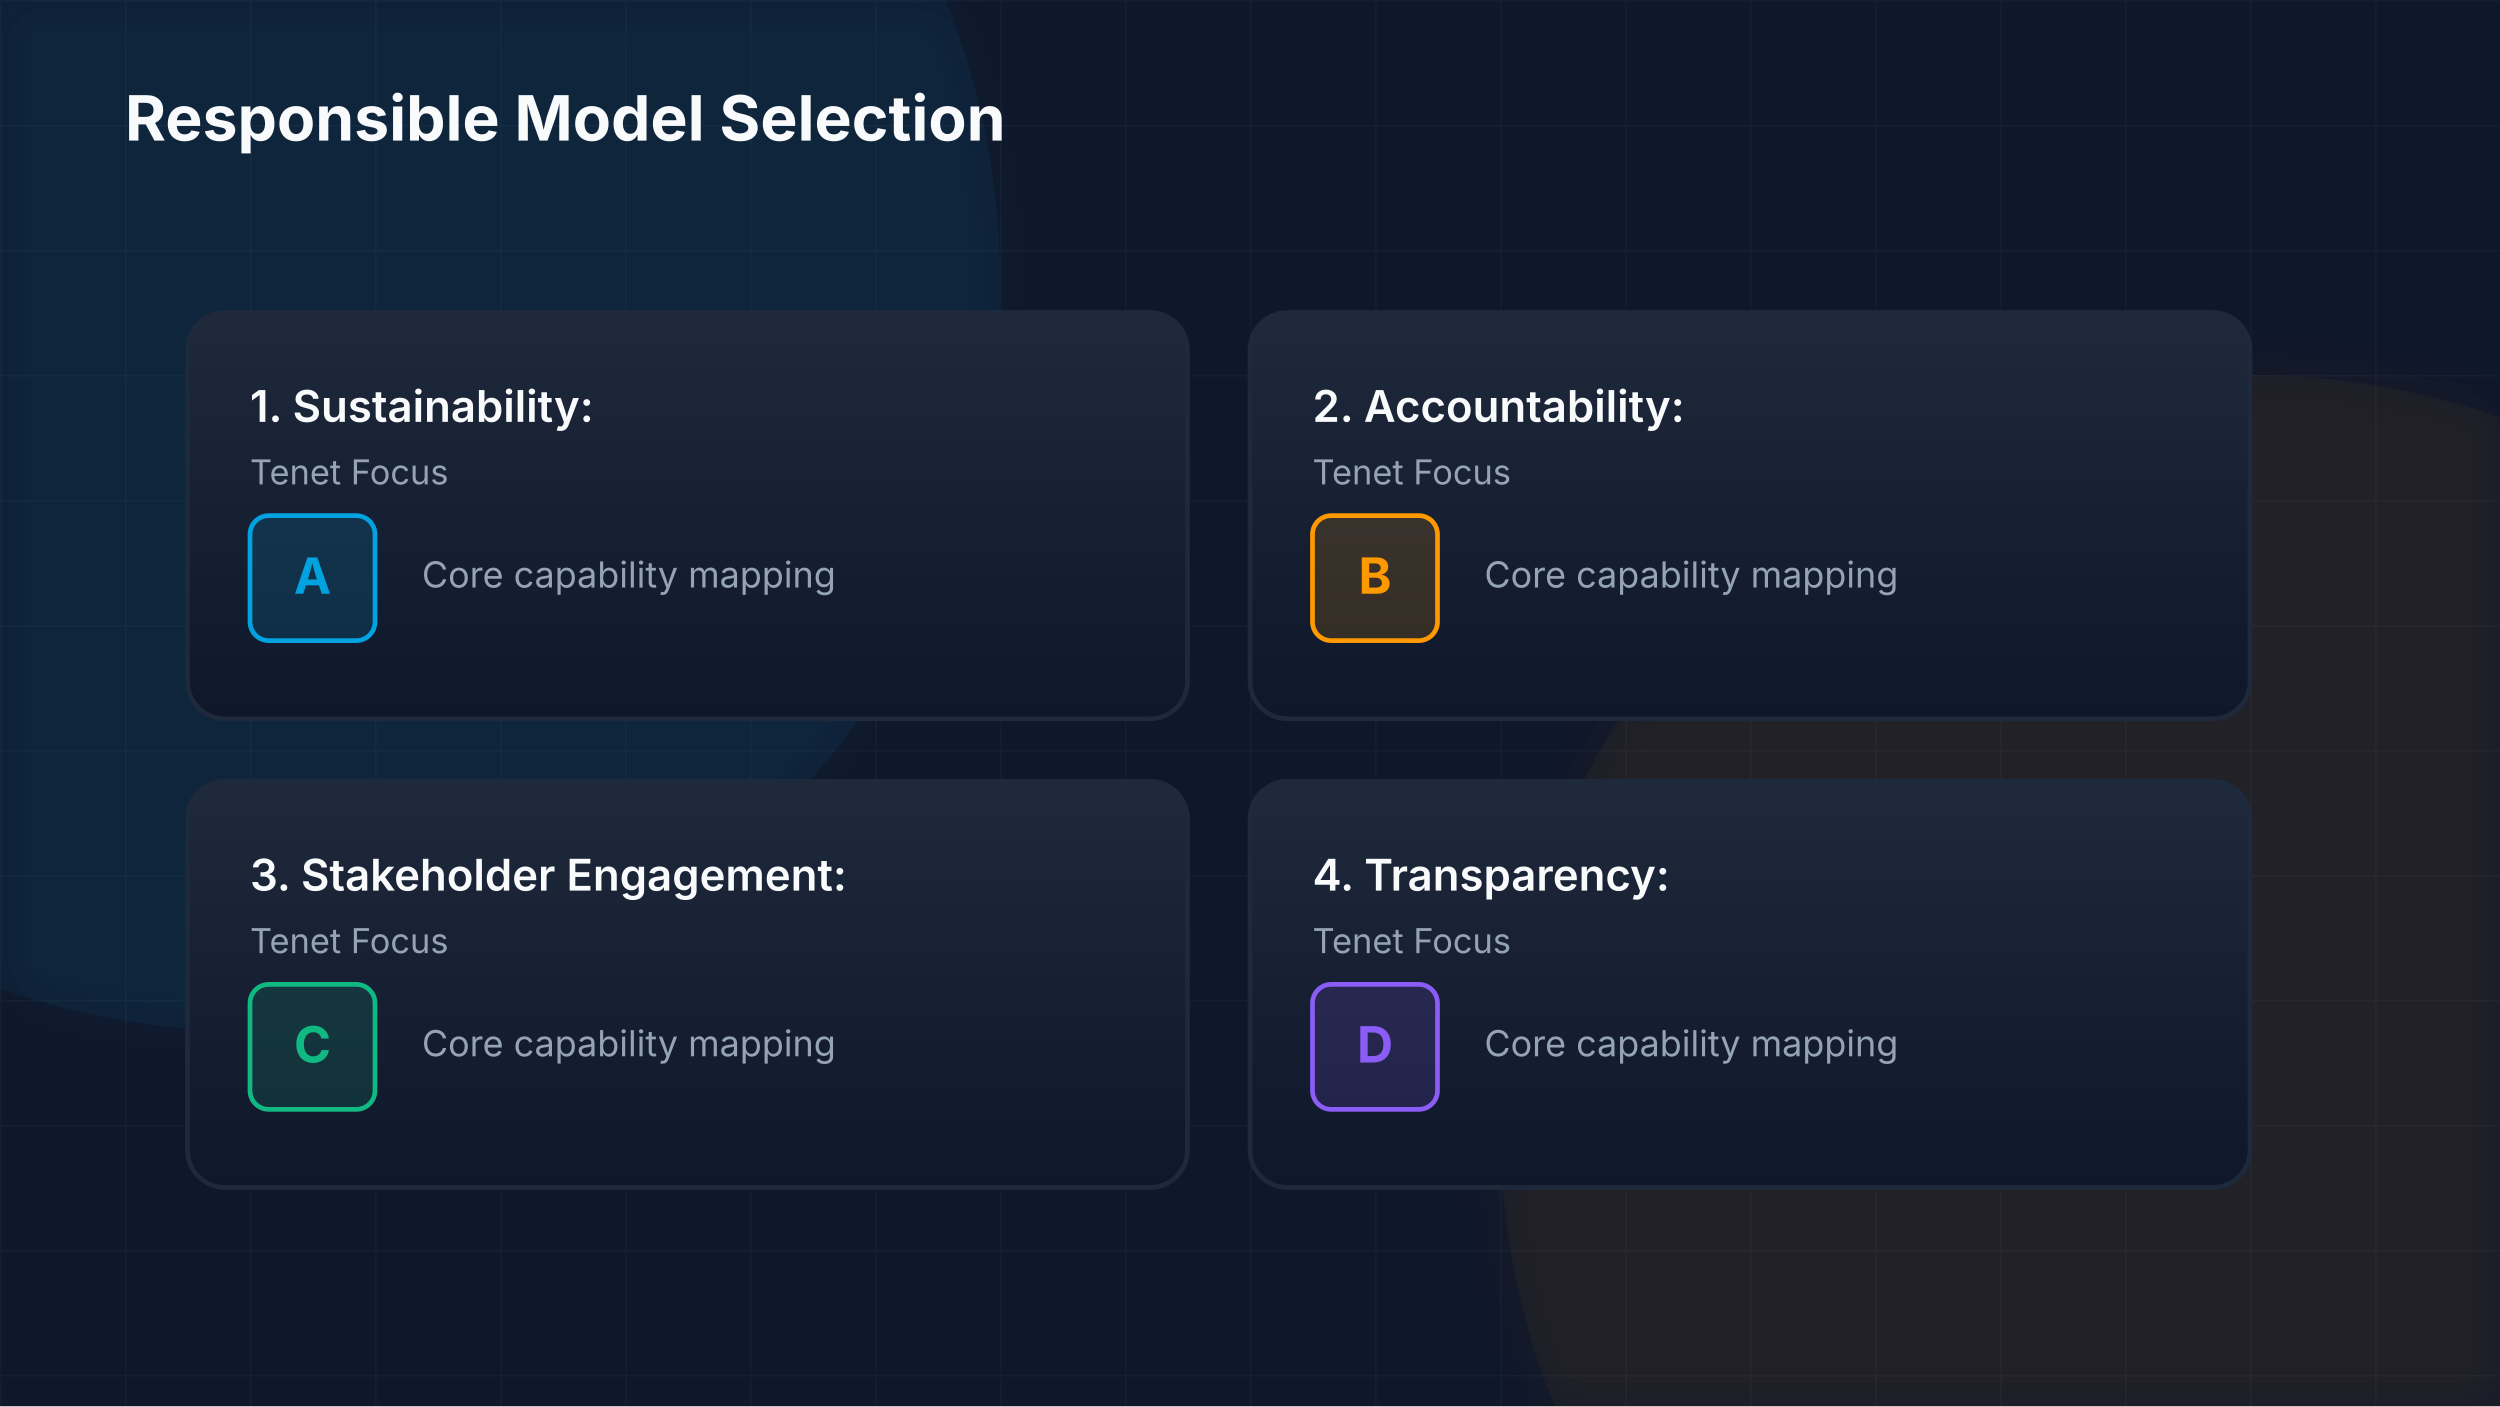
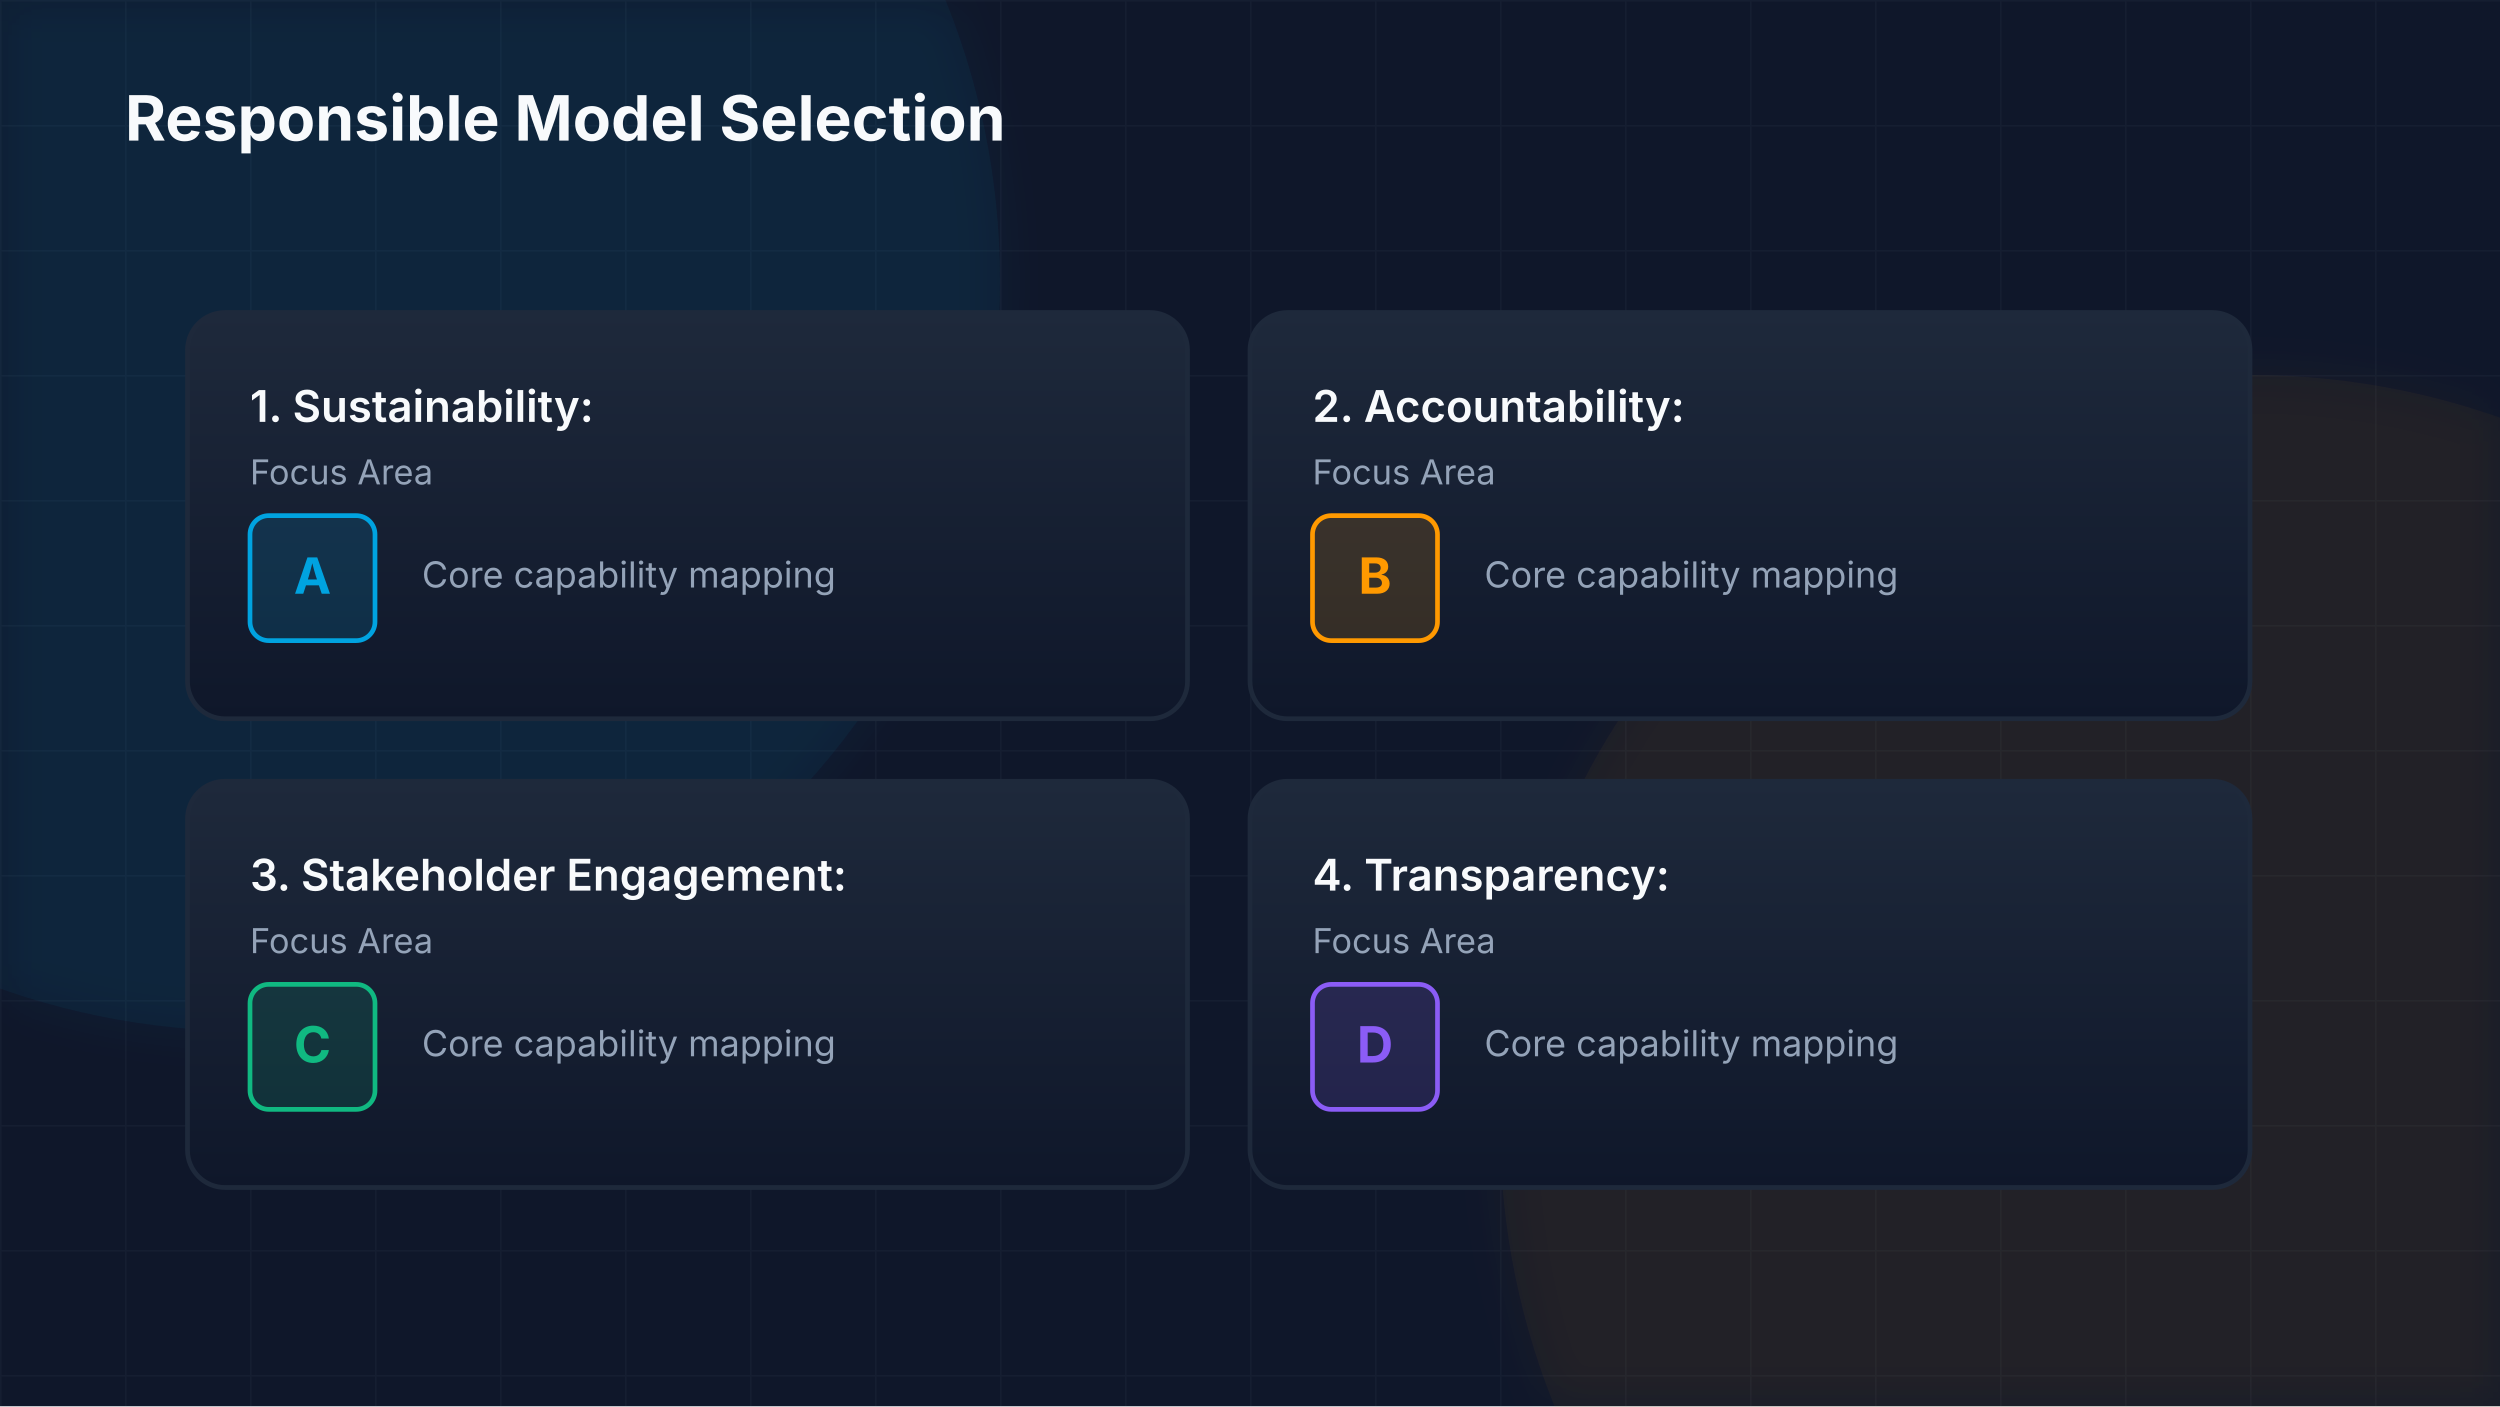
<svg xmlns="http://www.w3.org/2000/svg" viewBox="0 0 800 450" width="100%" height="100%">
  <defs>
    <linearGradient id="aws-orange" x1="0%" y1="0%" x2="100%" y2="100%">
      <stop offset="0%" stop-color="#FF9900" />
      <stop offset="100%" stop-color="#FFC400" />
    </linearGradient>
    <linearGradient id="cloud-blue" x1="0%" y1="0%" x2="100%" y2="100%">
      <stop offset="0%" stop-color="#00A3E0" />
      <stop offset="100%" stop-color="#1D70B8" />
    </linearGradient>
    <linearGradient id="success-green" x1="0%" y1="0%" x2="100%" y2="100%">
      <stop offset="0%" stop-color="#10B981" />
      <stop offset="100%" stop-color="#059669" />
    </linearGradient>
    <linearGradient id="alert-red" x1="0%" y1="0%" x2="100%" y2="100%">
      <stop offset="0%" stop-color="#EF4444" />
      <stop offset="100%" stop-color="#DC2626" />
    </linearGradient>
    <linearGradient id="warning-gold" x1="0%" y1="0%" x2="100%" y2="100%">
      <stop offset="0%" stop-color="#F59E0B" />
      <stop offset="100%" stop-color="#D97706" />
    </linearGradient>
    <linearGradient id="dark-card" x1="0%" y1="0%" x2="0%" y2="100%">
      <stop offset="0%" stop-color="#1E293B" />
      <stop offset="100%" stop-color="#0F172A" />
    </linearGradient>
    <linearGradient id="purple-glow" x1="0%" y1="0%" x2="100%" y2="100%">
      <stop offset="0%" stop-color="#8B5CF6" />
      <stop offset="100%" stop-color="#6D28D9" />
    </linearGradient>
    <filter id="glow-orange" x="-20%" y="-20%" width="140%" height="140%">
      <feGaussianBlur stdDeviation="8" result="blur" />
      <feComposite in="SourceGraphic" in2="blur" operator="over" />
    </filter>
    <filter id="glow-blue" x="-20%" y="-20%" width="140%" height="140%">
      <feGaussianBlur stdDeviation="8" result="blur" />
      <feComposite in="SourceGraphic" in2="blur" operator="over" />
    </filter>
    <pattern id="grid" width="40" height="40" patternUnits="userSpaceOnUse">
      <path d="M 40 0 L 0 0 0 40" fill="none" stroke="rgba(148, 163, 184, 0.05)" stroke-width="1" />
    </pattern>
  </defs>
  <rect width="800" height="450" fill="#0F172A" />
  <rect width="800" height="450" fill="url(#grid)" />
  <circle cx="80.0" cy="90.0" r="240.0" fill="rgba(0, 163, 224, 0.05)" filter="url(#glow-blue)" />
  <circle cx="720.0" cy="360.0" r="240.0" fill="rgba(255, 153, 0, 0.04)" filter="url(#glow-orange)" />
  <text x="40" y="45" font-family="Inter, system-ui, sans-serif" font-size="20" font-weight="700" fill="#F8FAFC">Responsible Model Selection</text>
  <rect x="60" y="100" width="320" height="130" rx="12" fill="url(#dark-card)" stroke="#1E293B" stroke-width="1.5" />
  <text x="80" y="135" font-family="Inter, system-ui, sans-serif" font-size="14" font-weight="600" fill="#F8FAFC">1. Sustainability:</text>
-   <text x="80" y="155" font-family="Inter, system-ui, sans-serif" font-size="11" fill="#94A3B8">Tenet Focus</text>
+   <text x="80" y="155" font-family="Inter, system-ui, sans-serif" font-size="11" fill="#94A3B8">Focus Area</text>
  <rect x="80" y="165" width="40" height="40" rx="6" fill="rgba(0,163,224,0.15)" stroke="#00A3E0" stroke-width="1.5" />
  <text x="100" y="190" font-family="Inter" font-size="16" fill="#00A3E0" font-weight="700" text-anchor="middle">A</text>
  <text x="135" y="188" font-family="Inter" font-size="11.5" fill="#94A3B8">Core capability mapping</text>
  <rect x="400" y="100" width="320" height="130" rx="12" fill="url(#dark-card)" stroke="#1E293B" stroke-width="1.5" />
  <text x="420" y="135" font-family="Inter, system-ui, sans-serif" font-size="14" font-weight="600" fill="#F8FAFC">2. Accountability:</text>
-   <text x="420" y="155" font-family="Inter, system-ui, sans-serif" font-size="11" fill="#94A3B8">Tenet Focus</text>
+   <text x="420" y="155" font-family="Inter, system-ui, sans-serif" font-size="11" fill="#94A3B8">Focus Area</text>
  <rect x="420" y="165" width="40" height="40" rx="6" fill="rgba(255,153,0,0.15)" stroke="#FF9900" stroke-width="1.5" />
  <text x="440" y="190" font-family="Inter" font-size="16" fill="#FF9900" font-weight="700" text-anchor="middle">B</text>
  <text x="475" y="188" font-family="Inter" font-size="11.5" fill="#94A3B8">Core capability mapping</text>
  <rect x="60" y="250" width="320" height="130" rx="12" fill="url(#dark-card)" stroke="#1E293B" stroke-width="1.5" />
  <text x="80" y="285" font-family="Inter, system-ui, sans-serif" font-size="14" font-weight="600" fill="#F8FAFC">3. Stakeholder Engagement:</text>
-   <text x="80" y="305" font-family="Inter, system-ui, sans-serif" font-size="11" fill="#94A3B8">Tenet Focus</text>
+   <text x="80" y="305" font-family="Inter, system-ui, sans-serif" font-size="11" fill="#94A3B8">Focus Area</text>
  <rect x="80" y="315" width="40" height="40" rx="6" fill="rgba(16,185,129,0.15)" stroke="#10B981" stroke-width="1.5" />
  <text x="100" y="340" font-family="Inter" font-size="16" fill="#10B981" font-weight="700" text-anchor="middle">C</text>
  <text x="135" y="338" font-family="Inter" font-size="11.5" fill="#94A3B8">Core capability mapping</text>
  <rect x="400" y="250" width="320" height="130" rx="12" fill="url(#dark-card)" stroke="#1E293B" stroke-width="1.5" />
  <text x="420" y="285" font-family="Inter, system-ui, sans-serif" font-size="14" font-weight="600" fill="#F8FAFC">4. Transparency:</text>
-   <text x="420" y="305" font-family="Inter, system-ui, sans-serif" font-size="11" fill="#94A3B8">Tenet Focus</text>
+   <text x="420" y="305" font-family="Inter, system-ui, sans-serif" font-size="11" fill="#94A3B8">Focus Area</text>
  <rect x="420" y="315" width="40" height="40" rx="6" fill="rgba(139,92,246,0.15)" stroke="#8B5CF6" stroke-width="1.5" />
  <text x="440" y="340" font-family="Inter" font-size="16" fill="#8B5CF6" font-weight="700" text-anchor="middle">D</text>
  <text x="475" y="338" font-family="Inter" font-size="11.5" fill="#94A3B8">Core capability mapping</text>
</svg>
